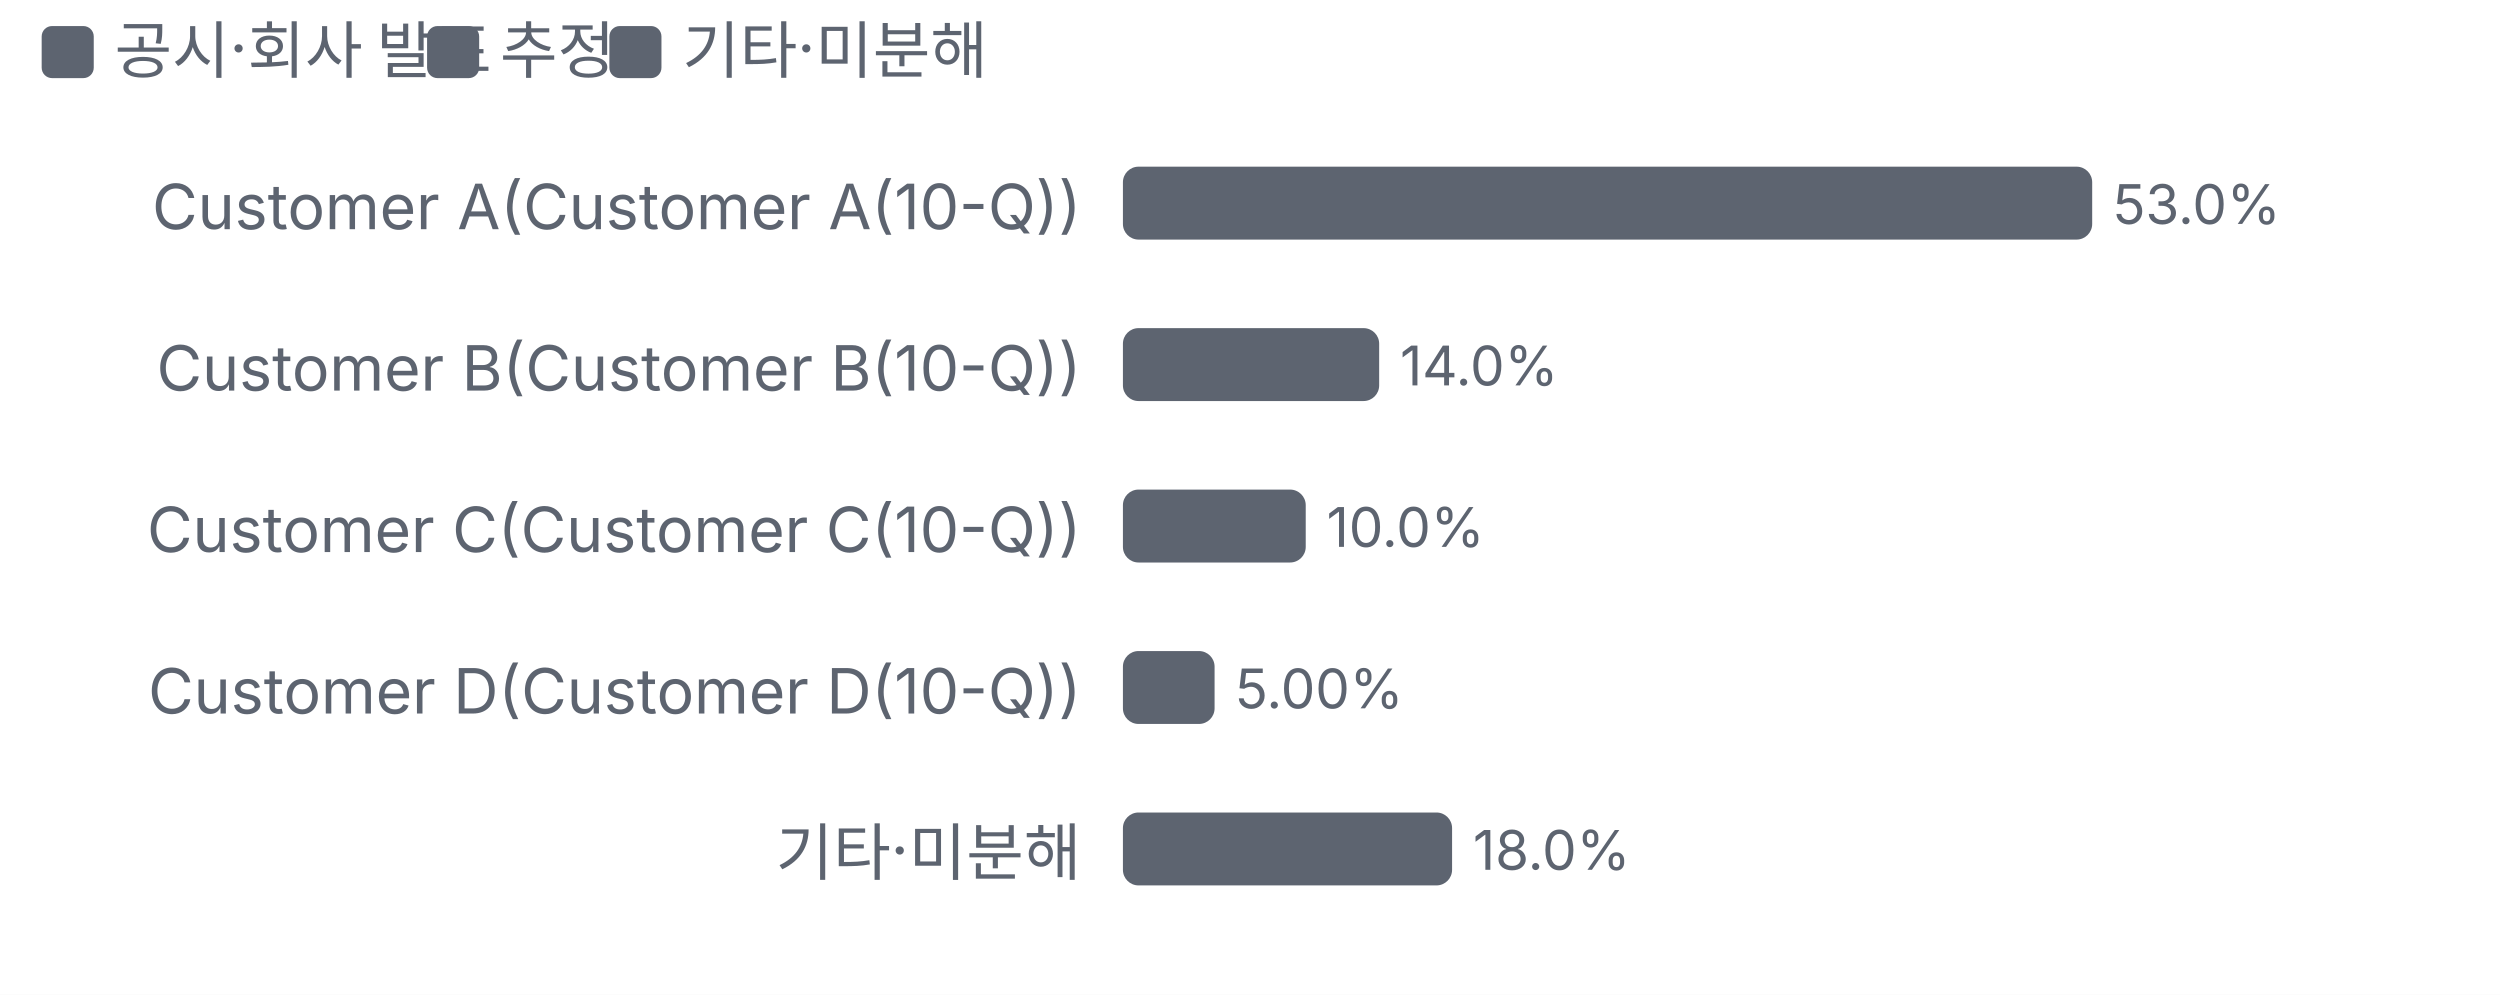
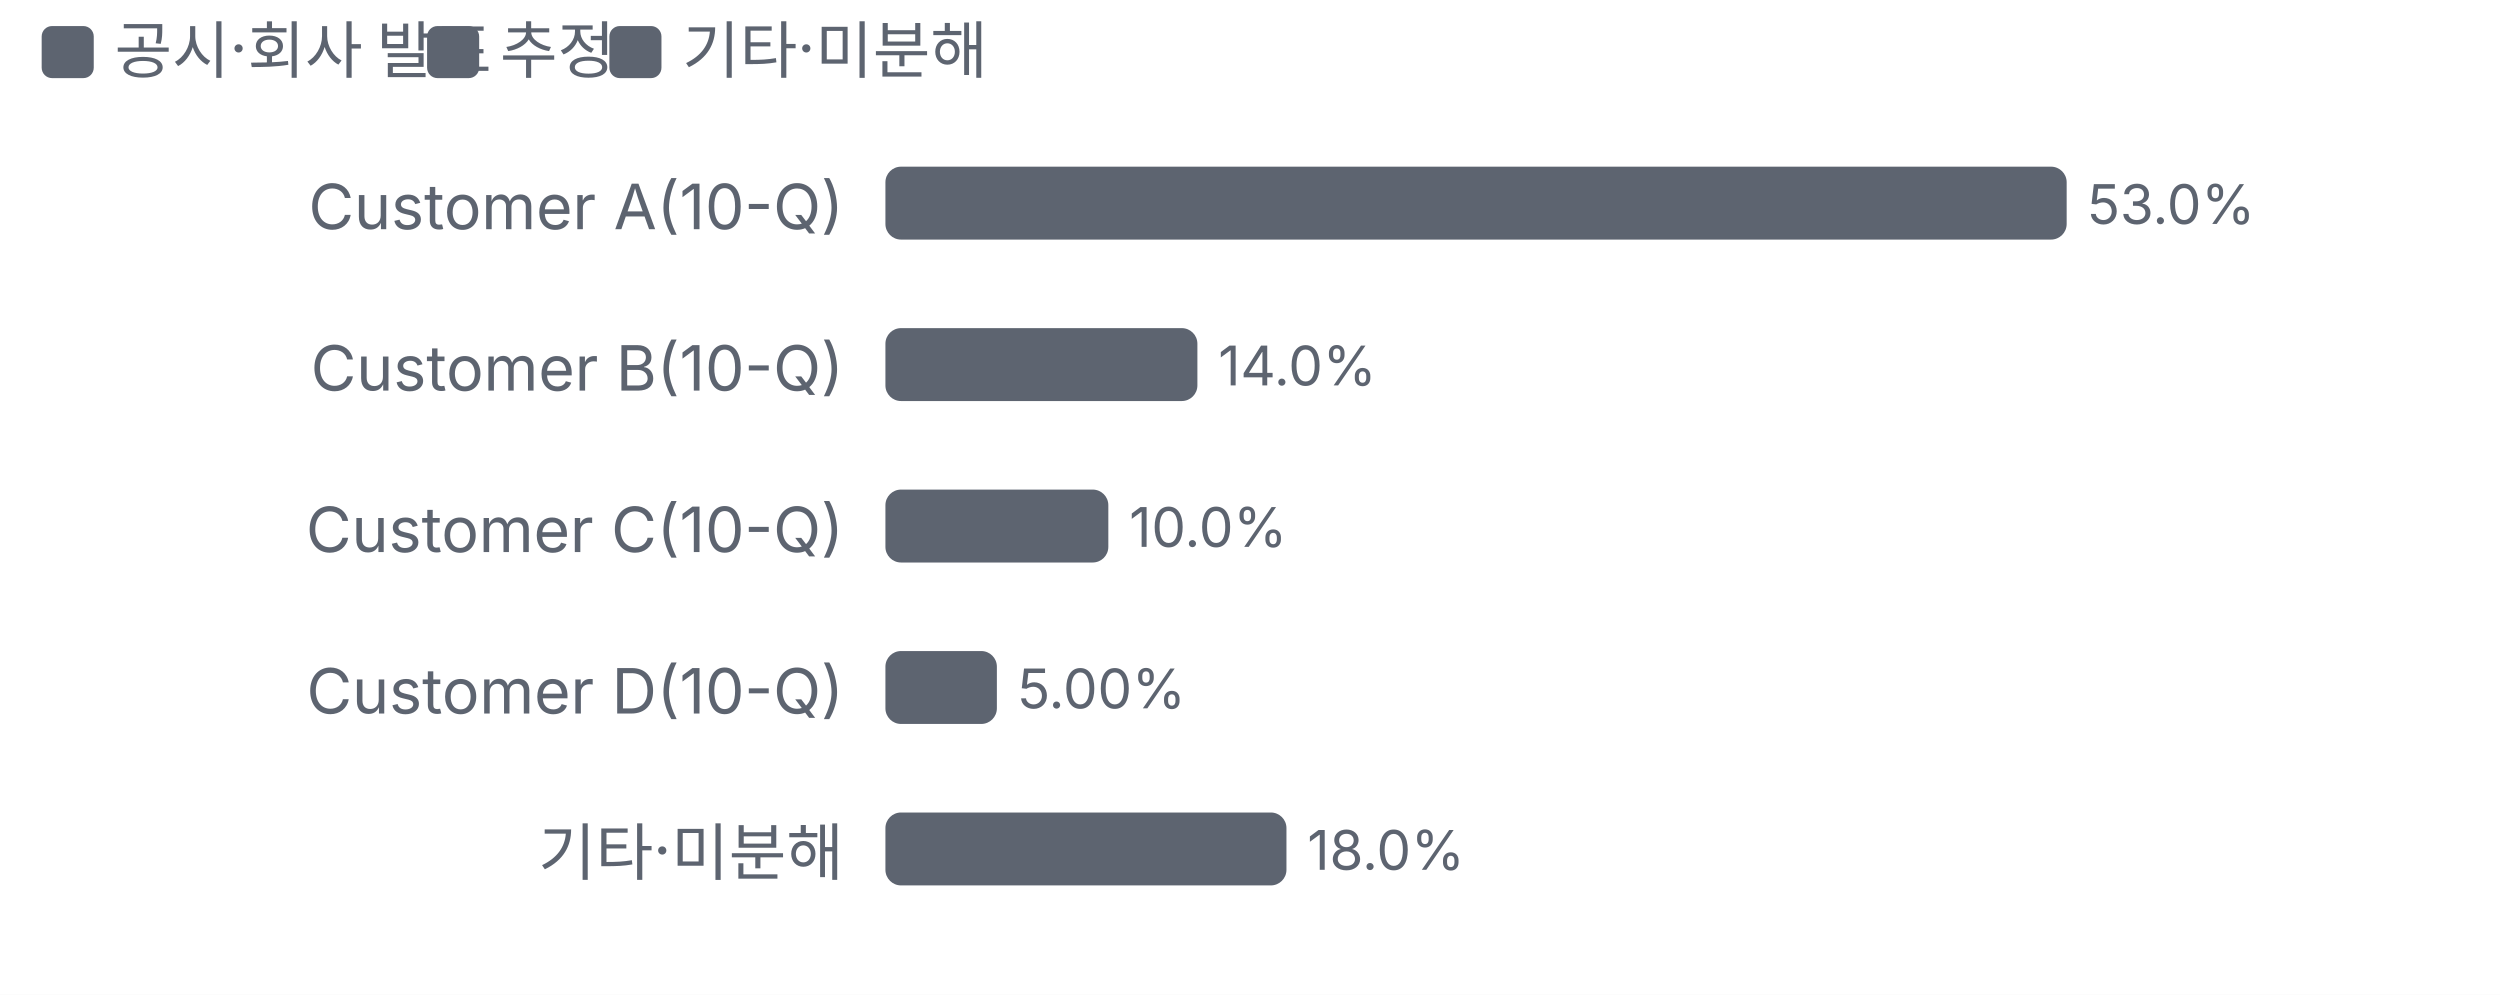
<svg xmlns="http://www.w3.org/2000/svg" viewBox="0 0 480 191" width="480" height="191">
  <style>text{fill:#5d6470;font-size:10.5px;font-family:-apple-system,'Apple SD Gothic Neo','Malgun Gothic',sans-serif}</style>
  <rect width="100%" height="100%" fill="#ffffff" />
  <rect x="8" y="5" width="10" height="10" rx="2" fill="#5d6470" />
  <text x="22" y="14" style="font-size:12px">공시·회사 발표</text>
  <rect x="82" y="5" width="10" height="10" rx="2" fill="#5d6470" />
  <text x="96" y="14" style="font-size:12px">추정</text>
  <rect x="117" y="5" width="10" height="10" rx="2" fill="#5d6470" />
  <text x="131" y="14" style="font-size:12px">기타·미분해</text>
  <g transform="translate(0,22)">
-     <text x="207.6" y="22" text-anchor="end" style="fill:#5d6470;font-size:12px">
-       <tspan x="207.6" dy="0">Customer A(Customer A(10-Q))</tspan>
+     <text x="162" y="22" text-anchor="end" style="fill:#5d6470;font-size:12px">
+       <tspan x="162" dy="0">Customer A(10-Q)</tspan>
    </text>
-     <rect x="215.6" y="10" width="186.1" height="14" rx="3" fill="#5d6470" />
-     <text x="405.7" y="21">53.0%</text>
-     <text x="207.6" y="53" text-anchor="end" style="fill:#5d6470;font-size:12px">
-       <tspan x="207.6" dy="0">Customer B(Customer B(10-Q))</tspan>
+     <rect x="170.0" y="10" width="226.8" height="14" rx="3" fill="#5d6470" />
+     <text x="400.8" y="21">53.0%</text>
+     <text x="162" y="53" text-anchor="end" style="fill:#5d6470;font-size:12px">
+       <tspan x="162" dy="0">Customer B(10-Q)</tspan>
    </text>
-     <rect x="215.6" y="41" width="49.2" height="14" rx="3" fill="#5d6470" />
-     <text x="268.8" y="52">14.0%</text>
-     <text x="207.6" y="84" text-anchor="end" style="fill:#5d6470;font-size:12px">
-       <tspan x="207.6" dy="0">Customer C(Customer C(10-Q))</tspan>
+     <rect x="170.0" y="41" width="59.9" height="14" rx="3" fill="#5d6470" />
+     <text x="233.9" y="52">14.0%</text>
+     <text x="162" y="84" text-anchor="end" style="fill:#5d6470;font-size:12px">
+       <tspan x="162" dy="0">Customer C(10-Q)</tspan>
    </text>
-     <rect x="215.6" y="72" width="35.1" height="14" rx="3" fill="#5d6470" />
-     <text x="254.7" y="83">10.0%</text>
-     <text x="207.6" y="115" text-anchor="end" style="fill:#5d6470;font-size:12px">
-       <tspan x="207.6" dy="0">Customer D(Customer D(10-Q))</tspan>
+     <rect x="170.0" y="72" width="42.8" height="14" rx="3" fill="#5d6470" />
+     <text x="216.8" y="83">10.0%</text>
+     <text x="162" y="115" text-anchor="end" style="fill:#5d6470;font-size:12px">
+       <tspan x="162" dy="0">Customer D(10-Q)</tspan>
    </text>
-     <rect x="215.6" y="103" width="17.6" height="14" rx="3" fill="#5d6470" />
-     <text x="237.2" y="114">5.00%</text>
-     <text x="207.6" y="146" text-anchor="end" style="fill:#5d6470;font-size:12px">
-       <tspan x="207.6" dy="0">기타·미분해</tspan>
+     <rect x="170.0" y="103" width="21.4" height="14" rx="3" fill="#5d6470" />
+     <text x="195.4" y="114">5.00%</text>
+     <text x="162" y="146" text-anchor="end" style="fill:#5d6470;font-size:12px">
+       <tspan x="162" dy="0">기타·미분해</tspan>
    </text>
-     <rect x="215.6" y="134" width="63.2" height="14" rx="3" fill="#5d6470" />
-     <text x="282.8" y="145">18.0%</text>
+     <rect x="170.0" y="134" width="77.0" height="14" rx="3" fill="#5d6470" />
+     <text x="251.0" y="145">18.0%</text>
  </g>
</svg>
